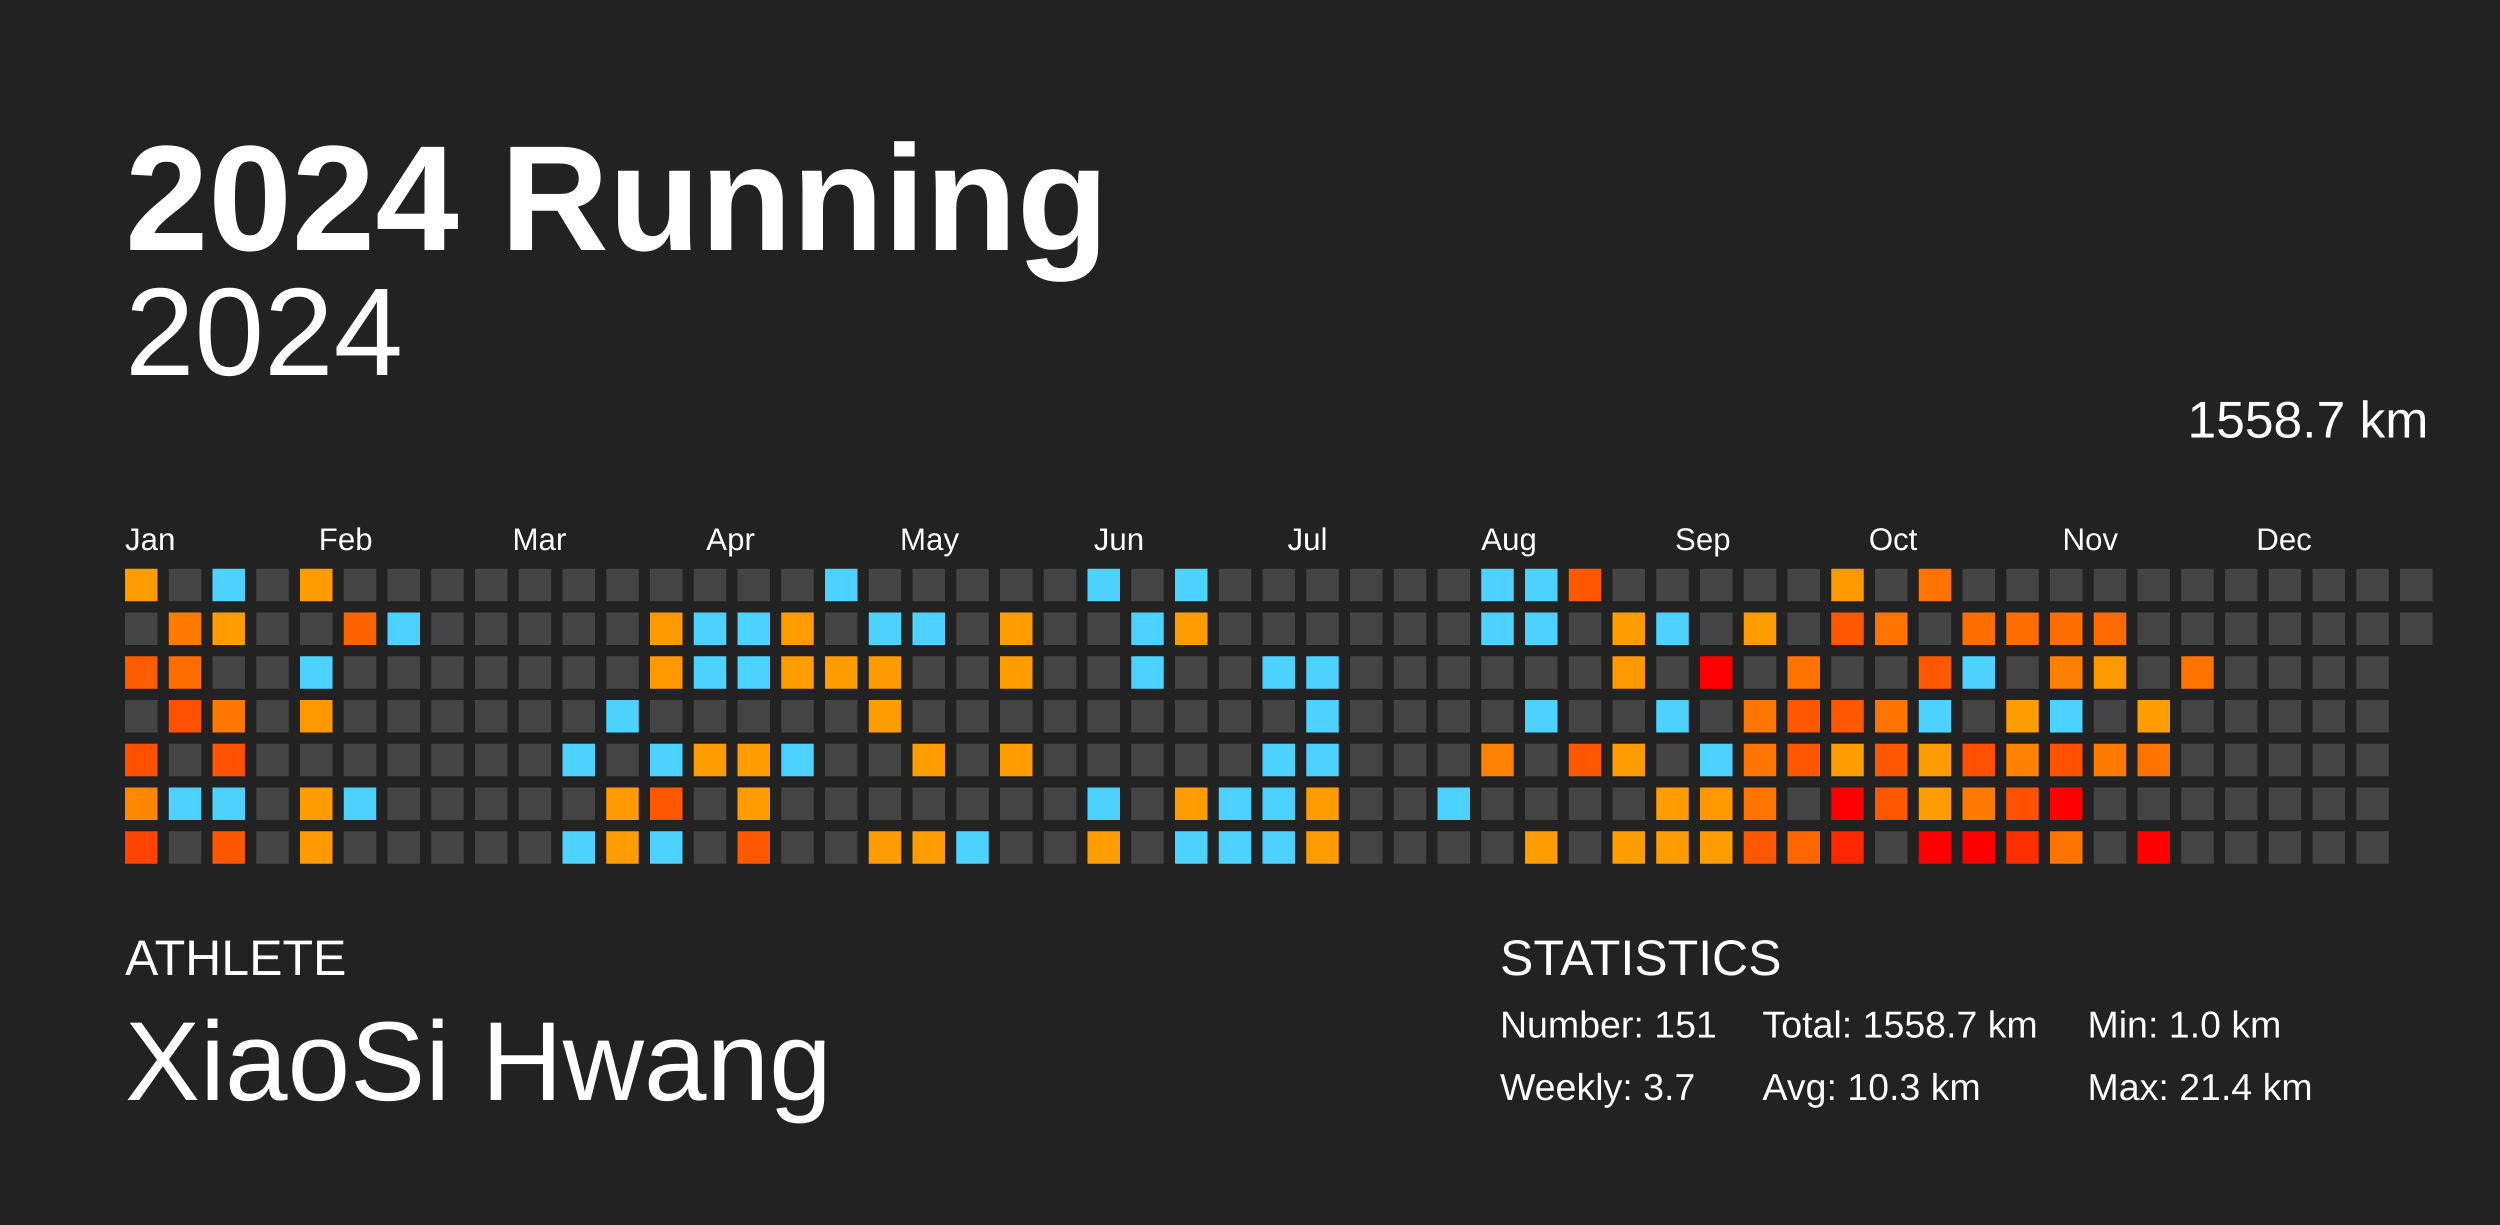
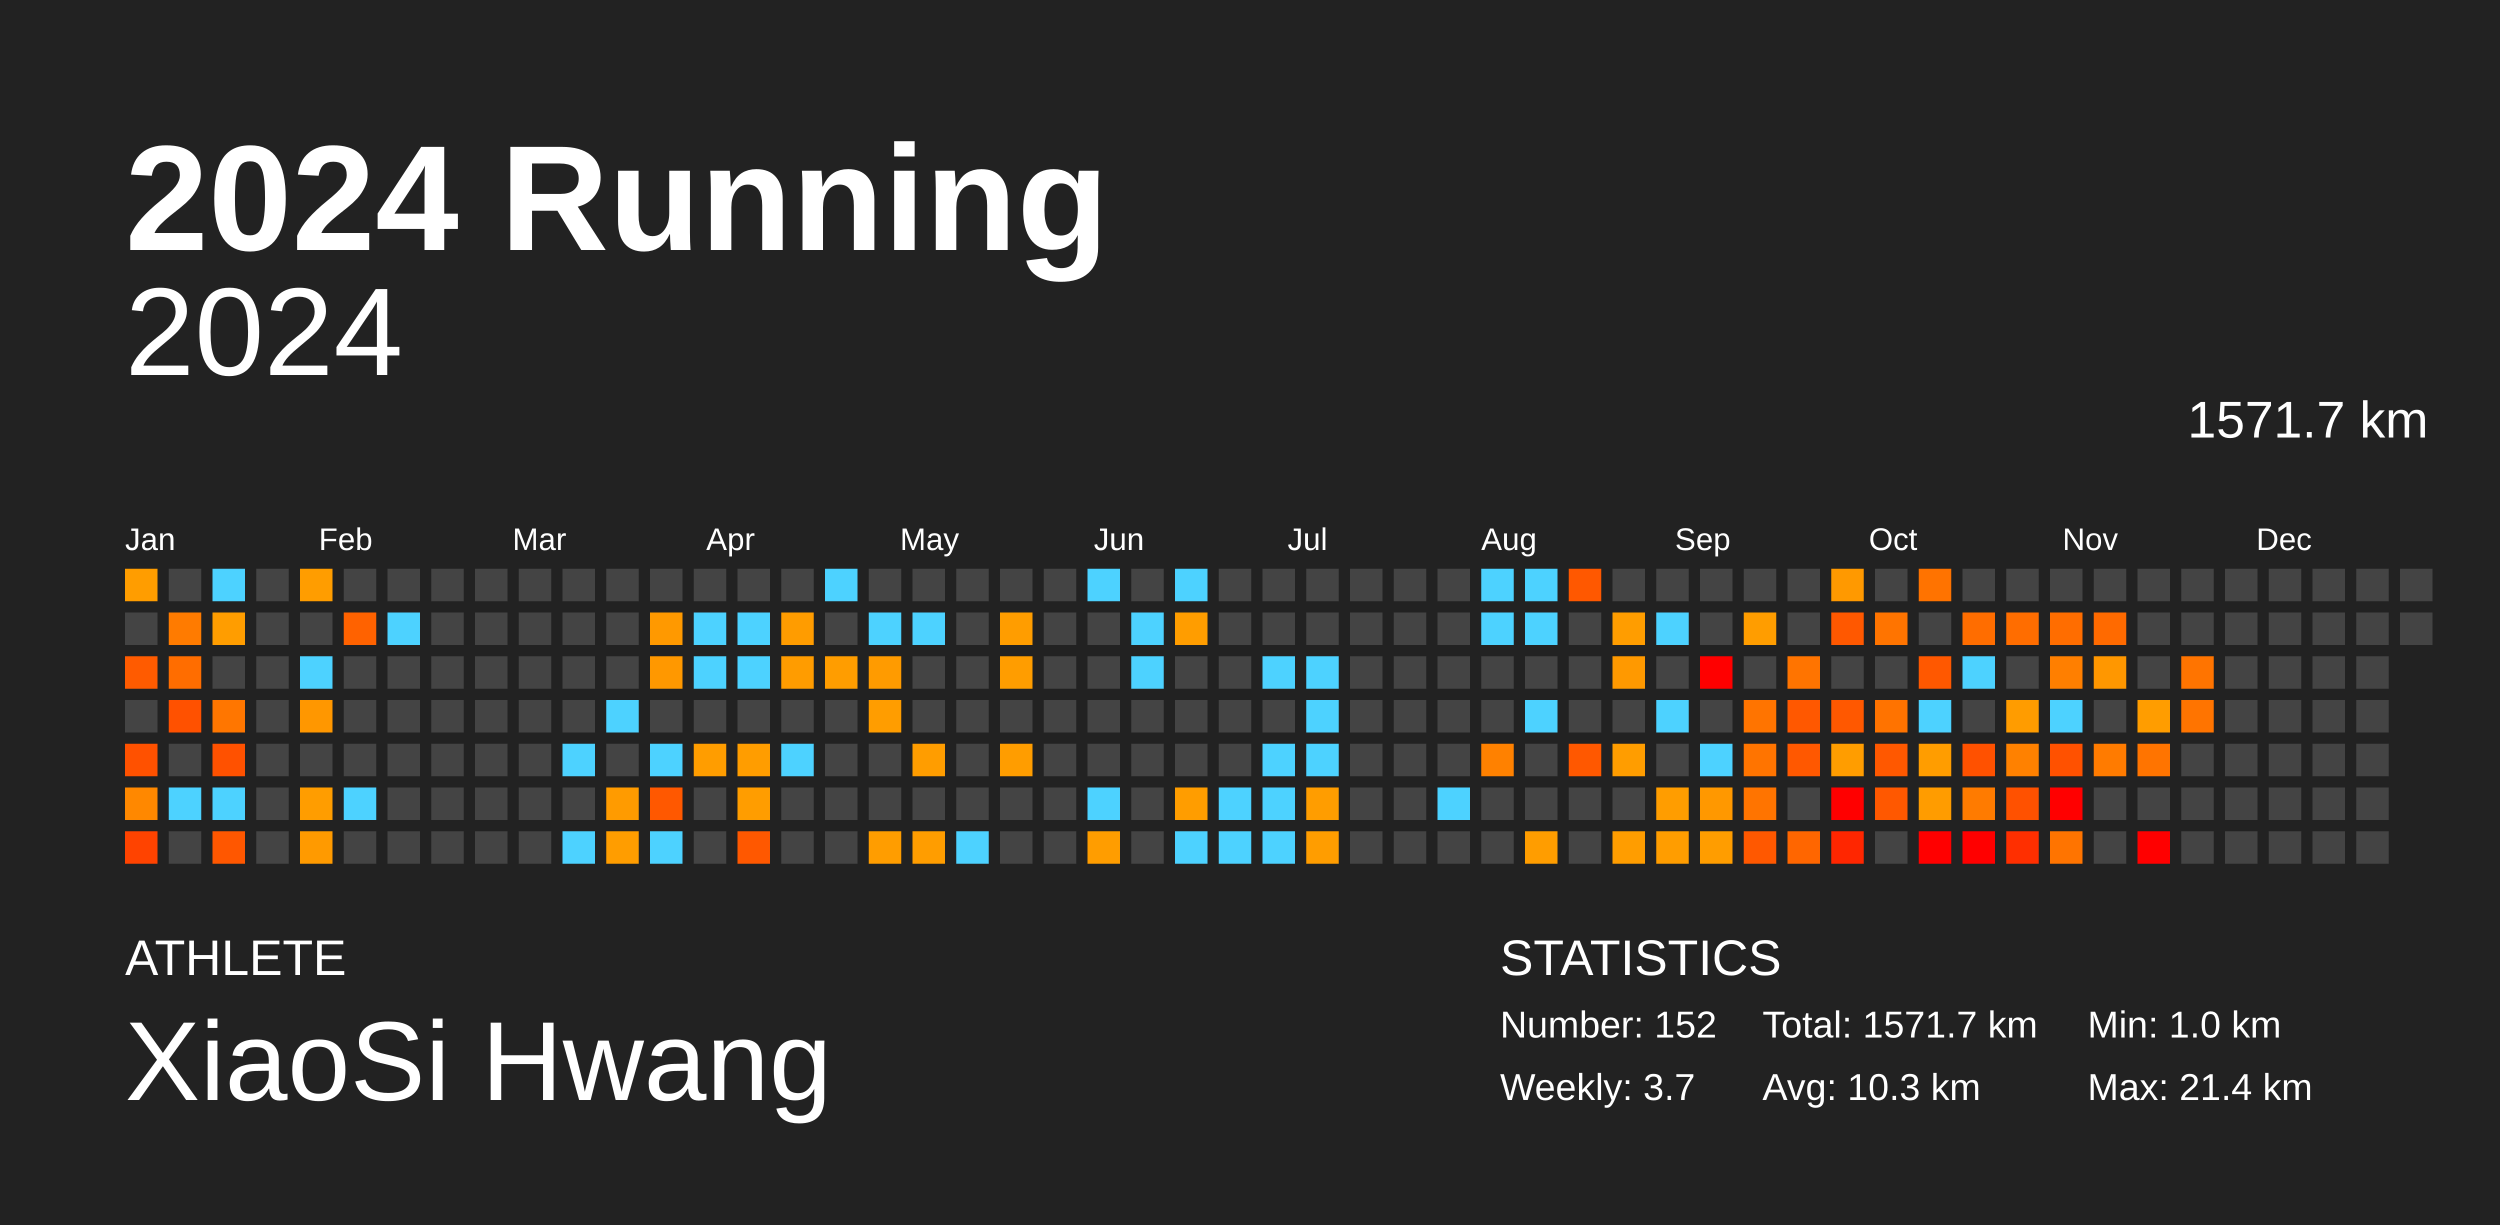
<svg xmlns="http://www.w3.org/2000/svg" baseProfile="full" height="98mm" version="1.1" viewBox="0,0,200,98" width="200mm">
  <defs />
  <rect fill="#222222" height="98" width="200" x="0" y="0" />
  <text fill="#FFFFFF" style="font-size:12px; font-family:Arial; font-weight:bold;" x="10" y="20">2024 Running</text>
  <text fill="#FFFFFF" style="font-size:4px; font-family:Arial" x="10" y="78">ATHLETE</text>
  <text fill="#FFFFFF" style="font-size:9px; font-family:Arial" x="10" y="88">XiaoSi Hwang</text>
  <text fill="#FFFFFF" style="font-size:4px; font-family:Arial" x="120" y="78">STATISTICS</text>
-   <text fill="#FFFFFF" style="font-size:3px; font-family:Arial" x="120" y="83">Number: 151</text>
+   <text fill="#FFFFFF" style="font-size:3px; font-family:Arial" x="120" y="83">Number: 152</text>
  <text fill="#FFFFFF" style="font-size:3px; font-family:Arial" x="120" y="88">Weekly: 3.7</text>
-   <text fill="#FFFFFF" style="font-size:3px; font-family:Arial" x="141" y="83">Total: 1558.7 km</text>
+   <text fill="#FFFFFF" style="font-size:3px; font-family:Arial" x="141" y="83">Total: 1571.7 km</text>
  <text fill="#FFFFFF" style="font-size:3px; font-family:Arial" x="141" y="88">Avg: 10.3 km</text>
  <text fill="#FFFFFF" style="font-size:3px; font-family:Arial" x="167" y="83">Min: 1.0 km</text>
  <text fill="#FFFFFF" style="font-size:3px; font-family:Arial" x="167" y="88">Max: 21.4 km</text>
  <text alignment-baseline="hanging" fill="#FFFFFF" style="font-size:10.0px; font-family:Arial;" x="10" y="30">2024</text>
-   <text alignment-baseline="hanging" fill="#FFFFFF" style="font-size:4.125px; font-family:Arial;" x="175" y="35">1558.7 km</text>
+   <text alignment-baseline="hanging" fill="#FFFFFF" style="font-size:4.125px; font-family:Arial;" x="175" y="35">1571.7 km</text>
  <text fill="#FFFFFF" style="font-size:2.5px; font-family:Arial" x="10.0" y="44">Jan</text>
  <text fill="#FFFFFF" style="font-size:2.5px; font-family:Arial" x="25.5" y="44">Feb</text>
  <text fill="#FFFFFF" style="font-size:2.5px; font-family:Arial" x="41.0" y="44">Mar</text>
  <text fill="#FFFFFF" style="font-size:2.5px; font-family:Arial" x="56.5" y="44">Apr</text>
  <text fill="#FFFFFF" style="font-size:2.5px; font-family:Arial" x="72.0" y="44">May</text>
  <text fill="#FFFFFF" style="font-size:2.5px; font-family:Arial" x="87.5" y="44">Jun</text>
  <text fill="#FFFFFF" style="font-size:2.5px; font-family:Arial" x="103.0" y="44">Jul</text>
  <text fill="#FFFFFF" style="font-size:2.5px; font-family:Arial" x="118.5" y="44">Aug</text>
  <text fill="#FFFFFF" style="font-size:2.5px; font-family:Arial" x="134.0" y="44">Sep</text>
  <text fill="#FFFFFF" style="font-size:2.5px; font-family:Arial" x="149.5" y="44">Oct</text>
  <text fill="#FFFFFF" style="font-size:2.5px; font-family:Arial" x="165.0" y="44">Nov</text>
  <text fill="#FFFFFF" style="font-size:2.5px; font-family:Arial" x="180.5" y="44">Dec</text>
  <rect fill="#ff9d00" height="2.6" width="2.6" x="10.0" y="45.5" />
  <rect fill="#444444" height="2.6" width="2.6" x="10.0" y="49.0" />
  <rect fill="#ff5b00" height="2.6" width="2.6" x="10.0" y="52.5" />
  <rect fill="#444444" height="2.6" width="2.6" x="10.0" y="56.0" />
  <rect fill="#ff5100" height="2.6" width="2.6" x="10.0" y="59.5" />
  <rect fill="#ff8800" height="2.6" width="2.6" x="10.0" y="63.0" />
  <rect fill="#ff4300" height="2.6" width="2.6" x="10.0" y="66.5" />
  <rect fill="#444444" height="2.6" width="2.6" x="13.5" y="45.5" />
  <rect fill="#ff7b00" height="2.6" width="2.6" x="13.5" y="49.0" />
  <rect fill="#ff6d00" height="2.6" width="2.6" x="13.5" y="52.5" />
  <rect fill="#ff5100" height="2.6" width="2.6" x="13.5" y="56.0" />
  <rect fill="#444444" height="2.6" width="2.6" x="13.5" y="59.5" />
  <rect fill="#4dd2ff" height="2.6" width="2.6" x="13.5" y="63.0" />
  <rect fill="#444444" height="2.6" width="2.6" x="13.5" y="66.5" />
  <rect fill="#4dd2ff" height="2.6" width="2.6" x="17.0" y="45.5" />
  <rect fill="#ff9d00" height="2.6" width="2.6" x="17.0" y="49.0" />
  <rect fill="#444444" height="2.6" width="2.6" x="17.0" y="52.5" />
  <rect fill="#ff7600" height="2.6" width="2.6" x="17.0" y="56.0" />
  <rect fill="#ff5100" height="2.6" width="2.6" x="17.0" y="59.5" />
  <rect fill="#4dd2ff" height="2.6" width="2.6" x="17.0" y="63.0" />
  <rect fill="#ff5700" height="2.6" width="2.6" x="17.0" y="66.5" />
  <rect fill="#444444" height="2.6" width="2.6" x="20.5" y="45.5" />
  <rect fill="#444444" height="2.6" width="2.6" x="20.5" y="49.0" />
  <rect fill="#444444" height="2.6" width="2.6" x="20.5" y="52.5" />
  <rect fill="#444444" height="2.6" width="2.6" x="20.5" y="56.0" />
  <rect fill="#444444" height="2.6" width="2.6" x="20.5" y="59.5" />
  <rect fill="#444444" height="2.6" width="2.6" x="20.5" y="63.0" />
  <rect fill="#444444" height="2.6" width="2.6" x="20.5" y="66.5" />
  <rect fill="#ff9d00" height="2.6" width="2.6" x="24.0" y="45.5" />
  <rect fill="#444444" height="2.6" width="2.6" x="24.0" y="49.0" />
  <rect fill="#4dd2ff" height="2.6" width="2.6" x="24.0" y="52.5" />
  <rect fill="#ff9700" height="2.6" width="2.6" x="24.0" y="56.0" />
  <rect fill="#444444" height="2.6" width="2.6" x="24.0" y="59.5" />
  <rect fill="#ff9d00" height="2.6" width="2.6" x="24.0" y="63.0" />
  <rect fill="#ff9a00" height="2.6" width="2.6" x="24.0" y="66.5" />
  <rect fill="#444444" height="2.6" width="2.6" x="27.5" y="45.5" />
  <rect fill="#ff6200" height="2.6" width="2.6" x="27.5" y="49.0" />
  <rect fill="#444444" height="2.6" width="2.6" x="27.5" y="52.5" />
  <rect fill="#444444" height="2.6" width="2.6" x="27.5" y="56.0" />
  <rect fill="#444444" height="2.6" width="2.6" x="27.5" y="59.5" />
  <rect fill="#4dd2ff" height="2.6" width="2.6" x="27.5" y="63.0" />
  <rect fill="#444444" height="2.6" width="2.6" x="27.5" y="66.5" />
  <rect fill="#444444" height="2.6" width="2.6" x="31.0" y="45.5" />
  <rect fill="#4dd2ff" height="2.6" width="2.6" x="31.0" y="49.0" />
  <rect fill="#444444" height="2.6" width="2.6" x="31.0" y="52.5" />
  <rect fill="#444444" height="2.6" width="2.6" x="31.0" y="56.0" />
  <rect fill="#444444" height="2.6" width="2.6" x="31.0" y="59.5" />
  <rect fill="#444444" height="2.6" width="2.6" x="31.0" y="63.0" />
  <rect fill="#444444" height="2.6" width="2.6" x="31.0" y="66.5" />
  <rect fill="#444444" height="2.6" width="2.6" x="34.5" y="45.5" />
  <rect fill="#444444" height="2.6" width="2.6" x="34.5" y="49.0" />
  <rect fill="#444444" height="2.6" width="2.6" x="34.5" y="52.5" />
  <rect fill="#444444" height="2.6" width="2.6" x="34.5" y="56.0" />
  <rect fill="#444444" height="2.6" width="2.6" x="34.5" y="59.5" />
  <rect fill="#444444" height="2.6" width="2.6" x="34.5" y="63.0" />
  <rect fill="#444444" height="2.6" width="2.6" x="34.5" y="66.5" />
  <rect fill="#444444" height="2.6" width="2.6" x="38.0" y="45.5" />
  <rect fill="#444444" height="2.6" width="2.6" x="38.0" y="49.0" />
  <rect fill="#444444" height="2.6" width="2.6" x="38.0" y="52.5" />
  <rect fill="#444444" height="2.6" width="2.6" x="38.0" y="56.0" />
  <rect fill="#444444" height="2.6" width="2.6" x="38.0" y="59.5" />
  <rect fill="#444444" height="2.6" width="2.6" x="38.0" y="63.0" />
  <rect fill="#444444" height="2.6" width="2.6" x="38.0" y="66.5" />
  <rect fill="#444444" height="2.6" width="2.6" x="41.5" y="45.5" />
  <rect fill="#444444" height="2.6" width="2.6" x="41.5" y="49.0" />
  <rect fill="#444444" height="2.6" width="2.6" x="41.5" y="52.5" />
  <rect fill="#444444" height="2.6" width="2.6" x="41.5" y="56.0" />
  <rect fill="#444444" height="2.6" width="2.6" x="41.5" y="59.5" />
  <rect fill="#444444" height="2.6" width="2.6" x="41.5" y="63.0" />
  <rect fill="#444444" height="2.6" width="2.6" x="41.5" y="66.5" />
  <rect fill="#444444" height="2.6" width="2.6" x="45.0" y="45.5" />
  <rect fill="#444444" height="2.6" width="2.6" x="45.0" y="49.0" />
  <rect fill="#444444" height="2.6" width="2.6" x="45.0" y="52.5" />
  <rect fill="#444444" height="2.6" width="2.6" x="45.0" y="56.0" />
  <rect fill="#4dd2ff" height="2.6" width="2.6" x="45.0" y="59.5" />
  <rect fill="#444444" height="2.6" width="2.6" x="45.0" y="63.0" />
  <rect fill="#4dd2ff" height="2.6" width="2.6" x="45.0" y="66.5" />
  <rect fill="#444444" height="2.6" width="2.6" x="48.5" y="45.5" />
  <rect fill="#444444" height="2.6" width="2.6" x="48.5" y="49.0" />
  <rect fill="#444444" height="2.6" width="2.6" x="48.5" y="52.5" />
  <rect fill="#4dd2ff" height="2.6" width="2.6" x="48.5" y="56.0" />
  <rect fill="#444444" height="2.6" width="2.6" x="48.5" y="59.5" />
  <rect fill="#ff9b00" height="2.6" width="2.6" x="48.5" y="63.0" />
  <rect fill="#ff9d00" height="2.6" width="2.6" x="48.5" y="66.5" />
  <rect fill="#444444" height="2.6" width="2.6" x="52.0" y="45.5" />
  <rect fill="#ff9900" height="2.6" width="2.6" x="52.0" y="49.0" />
  <rect fill="#ff9800" height="2.6" width="2.6" x="52.0" y="52.5" />
  <rect fill="#444444" height="2.6" width="2.6" x="52.0" y="56.0" />
  <rect fill="#4dd2ff" height="2.6" width="2.6" x="52.0" y="59.5" />
  <rect fill="#ff5800" height="2.6" width="2.6" x="52.0" y="63.0" />
  <rect fill="#4dd2ff" height="2.6" width="2.6" x="52.0" y="66.5" />
  <rect fill="#444444" height="2.6" width="2.6" x="55.5" y="45.5" />
  <rect fill="#4dd2ff" height="2.6" width="2.6" x="55.5" y="49.0" />
  <rect fill="#4dd2ff" height="2.6" width="2.6" x="55.5" y="52.5" />
  <rect fill="#444444" height="2.6" width="2.6" x="55.5" y="56.0" />
  <rect fill="#ff9d00" height="2.6" width="2.6" x="55.5" y="59.5" />
  <rect fill="#444444" height="2.6" width="2.6" x="55.5" y="63.0" />
  <rect fill="#444444" height="2.6" width="2.6" x="55.5" y="66.5" />
  <rect fill="#444444" height="2.6" width="2.6" x="59.0" y="45.5" />
  <rect fill="#4dd2ff" height="2.6" width="2.6" x="59.0" y="49.0" />
  <rect fill="#4dd2ff" height="2.6" width="2.6" x="59.0" y="52.5" />
  <rect fill="#444444" height="2.6" width="2.6" x="59.0" y="56.0" />
  <rect fill="#ff9d00" height="2.6" width="2.6" x="59.0" y="59.5" />
  <rect fill="#ff9d00" height="2.6" width="2.6" x="59.0" y="63.0" />
  <rect fill="#ff5800" height="2.6" width="2.6" x="59.0" y="66.5" />
  <rect fill="#444444" height="2.6" width="2.6" x="62.5" y="45.5" />
  <rect fill="#ff9c00" height="2.6" width="2.6" x="62.5" y="49.0" />
  <rect fill="#ff9c00" height="2.6" width="2.6" x="62.5" y="52.5" />
  <rect fill="#444444" height="2.6" width="2.6" x="62.5" y="56.0" />
  <rect fill="#4dd2ff" height="2.6" width="2.6" x="62.5" y="59.5" />
  <rect fill="#444444" height="2.6" width="2.6" x="62.5" y="63.0" />
  <rect fill="#444444" height="2.6" width="2.6" x="62.5" y="66.5" />
  <rect fill="#4dd2ff" height="2.6" width="2.6" x="66.0" y="45.5" />
  <rect fill="#444444" height="2.6" width="2.6" x="66.0" y="49.0" />
  <rect fill="#ff9d00" height="2.6" width="2.6" x="66.0" y="52.5" />
  <rect fill="#444444" height="2.6" width="2.6" x="66.0" y="56.0" />
  <rect fill="#444444" height="2.6" width="2.6" x="66.0" y="59.5" />
  <rect fill="#444444" height="2.6" width="2.6" x="66.0" y="63.0" />
  <rect fill="#444444" height="2.6" width="2.6" x="66.0" y="66.5" />
  <rect fill="#444444" height="2.6" width="2.6" x="69.5" y="45.5" />
  <rect fill="#4dd2ff" height="2.6" width="2.6" x="69.5" y="49.0" />
  <rect fill="#ff9b00" height="2.6" width="2.6" x="69.5" y="52.5" />
  <rect fill="#ff9d00" height="2.6" width="2.6" x="69.5" y="56.0" />
  <rect fill="#444444" height="2.6" width="2.6" x="69.5" y="59.5" />
  <rect fill="#444444" height="2.6" width="2.6" x="69.5" y="63.0" />
  <rect fill="#ff9d00" height="2.6" width="2.6" x="69.5" y="66.5" />
  <rect fill="#444444" height="2.6" width="2.6" x="73.0" y="45.5" />
  <rect fill="#4dd2ff" height="2.6" width="2.6" x="73.0" y="49.0" />
  <rect fill="#444444" height="2.6" width="2.6" x="73.0" y="52.5" />
  <rect fill="#444444" height="2.6" width="2.6" x="73.0" y="56.0" />
  <rect fill="#ff9d00" height="2.6" width="2.6" x="73.0" y="59.5" />
  <rect fill="#444444" height="2.6" width="2.6" x="73.0" y="63.0" />
  <rect fill="#ff9d00" height="2.6" width="2.6" x="73.0" y="66.5" />
  <rect fill="#444444" height="2.6" width="2.6" x="76.5" y="45.5" />
  <rect fill="#444444" height="2.6" width="2.6" x="76.5" y="49.0" />
  <rect fill="#444444" height="2.6" width="2.6" x="76.5" y="52.5" />
  <rect fill="#444444" height="2.6" width="2.6" x="76.5" y="56.0" />
  <rect fill="#444444" height="2.6" width="2.6" x="76.5" y="59.5" />
  <rect fill="#444444" height="2.6" width="2.6" x="76.5" y="63.0" />
  <rect fill="#4dd2ff" height="2.6" width="2.6" x="76.5" y="66.5" />
  <rect fill="#444444" height="2.6" width="2.6" x="80.0" y="45.5" />
  <rect fill="#ff9d00" height="2.6" width="2.6" x="80.0" y="49.0" />
  <rect fill="#ff9d00" height="2.6" width="2.6" x="80.0" y="52.5" />
  <rect fill="#444444" height="2.6" width="2.6" x="80.0" y="56.0" />
  <rect fill="#ff9d00" height="2.6" width="2.6" x="80.0" y="59.5" />
  <rect fill="#444444" height="2.6" width="2.6" x="80.0" y="63.0" />
  <rect fill="#444444" height="2.6" width="2.6" x="80.0" y="66.5" />
  <rect fill="#444444" height="2.6" width="2.6" x="83.5" y="45.5" />
  <rect fill="#444444" height="2.6" width="2.6" x="83.5" y="49.0" />
  <rect fill="#444444" height="2.6" width="2.6" x="83.5" y="52.5" />
  <rect fill="#444444" height="2.6" width="2.6" x="83.5" y="56.0" />
  <rect fill="#444444" height="2.6" width="2.6" x="83.5" y="59.5" />
  <rect fill="#444444" height="2.6" width="2.6" x="83.5" y="63.0" />
  <rect fill="#444444" height="2.6" width="2.6" x="83.5" y="66.5" />
  <rect fill="#4dd2ff" height="2.6" width="2.6" x="87.0" y="45.5" />
  <rect fill="#444444" height="2.6" width="2.6" x="87.0" y="49.0" />
  <rect fill="#444444" height="2.6" width="2.6" x="87.0" y="52.5" />
  <rect fill="#444444" height="2.6" width="2.6" x="87.0" y="56.0" />
  <rect fill="#444444" height="2.6" width="2.6" x="87.0" y="59.5" />
  <rect fill="#4dd2ff" height="2.6" width="2.6" x="87.0" y="63.0" />
  <rect fill="#ff9d00" height="2.6" width="2.6" x="87.0" y="66.5" />
  <rect fill="#444444" height="2.6" width="2.6" x="90.5" y="45.5" />
  <rect fill="#4dd2ff" height="2.6" width="2.6" x="90.5" y="49.0" />
  <rect fill="#4dd2ff" height="2.6" width="2.6" x="90.5" y="52.5" />
  <rect fill="#444444" height="2.6" width="2.6" x="90.5" y="56.0" />
  <rect fill="#444444" height="2.6" width="2.6" x="90.5" y="59.5" />
  <rect fill="#444444" height="2.6" width="2.6" x="90.5" y="63.0" />
  <rect fill="#444444" height="2.6" width="2.6" x="90.5" y="66.5" />
  <rect fill="#4dd2ff" height="2.6" width="2.6" x="94.0" y="45.5" />
  <rect fill="#ff9d00" height="2.6" width="2.6" x="94.0" y="49.0" />
  <rect fill="#444444" height="2.6" width="2.6" x="94.0" y="52.5" />
  <rect fill="#444444" height="2.6" width="2.6" x="94.0" y="56.0" />
  <rect fill="#444444" height="2.6" width="2.6" x="94.0" y="59.5" />
  <rect fill="#ff9d00" height="2.6" width="2.6" x="94.0" y="63.0" />
  <rect fill="#4dd2ff" height="2.6" width="2.6" x="94.0" y="66.5" />
  <rect fill="#444444" height="2.6" width="2.6" x="97.5" y="45.5" />
  <rect fill="#444444" height="2.6" width="2.6" x="97.5" y="49.0" />
  <rect fill="#444444" height="2.6" width="2.6" x="97.5" y="52.5" />
  <rect fill="#444444" height="2.6" width="2.6" x="97.5" y="56.0" />
  <rect fill="#444444" height="2.6" width="2.6" x="97.5" y="59.5" />
  <rect fill="#4dd2ff" height="2.6" width="2.6" x="97.5" y="63.0" />
  <rect fill="#4dd2ff" height="2.6" width="2.6" x="97.5" y="66.5" />
  <rect fill="#444444" height="2.6" width="2.6" x="101.0" y="45.5" />
  <rect fill="#444444" height="2.6" width="2.6" x="101.0" y="49.0" />
  <rect fill="#4dd2ff" height="2.6" width="2.6" x="101.0" y="52.5" />
  <rect fill="#444444" height="2.6" width="2.6" x="101.0" y="56.0" />
  <rect fill="#4dd2ff" height="2.6" width="2.6" x="101.0" y="59.5" />
  <rect fill="#4dd2ff" height="2.6" width="2.6" x="101.0" y="63.0" />
  <rect fill="#4dd2ff" height="2.6" width="2.6" x="101.0" y="66.5" />
  <rect fill="#444444" height="2.6" width="2.6" x="104.5" y="45.5" />
  <rect fill="#444444" height="2.6" width="2.6" x="104.5" y="49.0" />
  <rect fill="#4dd2ff" height="2.6" width="2.6" x="104.5" y="52.5" />
  <rect fill="#4dd2ff" height="2.6" width="2.6" x="104.5" y="56.0" />
  <rect fill="#4dd2ff" height="2.6" width="2.6" x="104.5" y="59.5" />
  <rect fill="#ff9d00" height="2.6" width="2.6" x="104.5" y="63.0" />
  <rect fill="#ff9d00" height="2.6" width="2.6" x="104.5" y="66.5" />
  <rect fill="#444444" height="2.6" width="2.6" x="108.0" y="45.5" />
  <rect fill="#444444" height="2.6" width="2.6" x="108.0" y="49.0" />
  <rect fill="#444444" height="2.6" width="2.6" x="108.0" y="52.5" />
  <rect fill="#444444" height="2.6" width="2.6" x="108.0" y="56.0" />
  <rect fill="#444444" height="2.6" width="2.6" x="108.0" y="59.5" />
  <rect fill="#444444" height="2.6" width="2.6" x="108.0" y="63.0" />
  <rect fill="#444444" height="2.6" width="2.6" x="108.0" y="66.5" />
  <rect fill="#444444" height="2.6" width="2.6" x="111.5" y="45.5" />
  <rect fill="#444444" height="2.6" width="2.6" x="111.5" y="49.0" />
  <rect fill="#444444" height="2.6" width="2.6" x="111.5" y="52.5" />
  <rect fill="#444444" height="2.6" width="2.6" x="111.5" y="56.0" />
  <rect fill="#444444" height="2.6" width="2.6" x="111.5" y="59.5" />
  <rect fill="#444444" height="2.6" width="2.6" x="111.5" y="63.0" />
  <rect fill="#444444" height="2.6" width="2.6" x="111.5" y="66.5" />
  <rect fill="#444444" height="2.6" width="2.6" x="115.0" y="45.5" />
  <rect fill="#444444" height="2.6" width="2.6" x="115.0" y="49.0" />
  <rect fill="#444444" height="2.6" width="2.6" x="115.0" y="52.5" />
  <rect fill="#444444" height="2.6" width="2.6" x="115.0" y="56.0" />
  <rect fill="#444444" height="2.6" width="2.6" x="115.0" y="59.5" />
  <rect fill="#4dd2ff" height="2.6" width="2.6" x="115.0" y="63.0" />
  <rect fill="#444444" height="2.6" width="2.6" x="115.0" y="66.5" />
  <rect fill="#4dd2ff" height="2.6" width="2.6" x="118.5" y="45.5" />
  <rect fill="#4dd2ff" height="2.6" width="2.6" x="118.5" y="49.0" />
  <rect fill="#444444" height="2.6" width="2.6" x="118.5" y="52.5" />
  <rect fill="#444444" height="2.6" width="2.6" x="118.5" y="56.0" />
  <rect fill="#ff8100" height="2.6" width="2.6" x="118.5" y="59.5" />
  <rect fill="#444444" height="2.6" width="2.6" x="118.5" y="63.0" />
  <rect fill="#444444" height="2.6" width="2.6" x="118.5" y="66.5" />
  <rect fill="#4dd2ff" height="2.6" width="2.6" x="122.0" y="45.5" />
  <rect fill="#4dd2ff" height="2.6" width="2.6" x="122.0" y="49.0" />
  <rect fill="#444444" height="2.6" width="2.6" x="122.0" y="52.5" />
  <rect fill="#4dd2ff" height="2.6" width="2.6" x="122.0" y="56.0" />
  <rect fill="#444444" height="2.6" width="2.6" x="122.0" y="59.5" />
  <rect fill="#444444" height="2.6" width="2.6" x="122.0" y="63.0" />
  <rect fill="#ff9d00" height="2.6" width="2.6" x="122.0" y="66.5" />
  <rect fill="#ff5800" height="2.6" width="2.6" x="125.5" y="45.5" />
  <rect fill="#444444" height="2.6" width="2.6" x="125.5" y="49.0" />
  <rect fill="#444444" height="2.6" width="2.6" x="125.5" y="52.5" />
  <rect fill="#444444" height="2.6" width="2.6" x="125.5" y="56.0" />
  <rect fill="#ff5800" height="2.6" width="2.6" x="125.5" y="59.5" />
  <rect fill="#444444" height="2.6" width="2.6" x="125.5" y="63.0" />
  <rect fill="#444444" height="2.6" width="2.6" x="125.5" y="66.5" />
  <rect fill="#444444" height="2.6" width="2.6" x="129.0" y="45.5" />
  <rect fill="#ff9d00" height="2.6" width="2.6" x="129.0" y="49.0" />
  <rect fill="#ff9900" height="2.6" width="2.6" x="129.0" y="52.5" />
  <rect fill="#444444" height="2.6" width="2.6" x="129.0" y="56.0" />
  <rect fill="#ff9d00" height="2.6" width="2.6" x="129.0" y="59.5" />
  <rect fill="#444444" height="2.6" width="2.6" x="129.0" y="63.0" />
  <rect fill="#ff9d00" height="2.6" width="2.6" x="129.0" y="66.5" />
  <rect fill="#444444" height="2.6" width="2.6" x="132.5" y="45.5" />
  <rect fill="#4dd2ff" height="2.6" width="2.6" x="132.5" y="49.0" />
  <rect fill="#444444" height="2.6" width="2.6" x="132.5" y="52.5" />
  <rect fill="#4dd2ff" height="2.6" width="2.6" x="132.5" y="56.0" />
  <rect fill="#444444" height="2.6" width="2.6" x="132.5" y="59.5" />
  <rect fill="#ff9d00" height="2.6" width="2.6" x="132.5" y="63.0" />
  <rect fill="#ff9d00" height="2.6" width="2.6" x="132.5" y="66.5" />
  <rect fill="#444444" height="2.6" width="2.6" x="136.0" y="45.5" />
  <rect fill="#444444" height="2.6" width="2.6" x="136.0" y="49.0" />
  <rect fill="red" height="2.6" width="2.6" x="136.0" y="52.5" />
  <rect fill="#444444" height="2.6" width="2.6" x="136.0" y="56.0" />
  <rect fill="#4dd2ff" height="2.6" width="2.6" x="136.0" y="59.5" />
  <rect fill="#ff9800" height="2.6" width="2.6" x="136.0" y="63.0" />
  <rect fill="#ff9d00" height="2.6" width="2.6" x="136.0" y="66.5" />
  <rect fill="#444444" height="2.6" width="2.6" x="139.5" y="45.5" />
  <rect fill="#ff9d00" height="2.6" width="2.6" x="139.5" y="49.0" />
  <rect fill="#444444" height="2.6" width="2.6" x="139.5" y="52.5" />
  <rect fill="#ff7400" height="2.6" width="2.6" x="139.5" y="56.0" />
  <rect fill="#ff7400" height="2.6" width="2.6" x="139.5" y="59.5" />
  <rect fill="#ff7400" height="2.6" width="2.6" x="139.5" y="63.0" />
  <rect fill="#ff5800" height="2.6" width="2.6" x="139.5" y="66.5" />
  <rect fill="#444444" height="2.6" width="2.6" x="143.0" y="45.5" />
  <rect fill="#444444" height="2.6" width="2.6" x="143.0" y="49.0" />
  <rect fill="#ff7400" height="2.6" width="2.6" x="143.0" y="52.5" />
  <rect fill="#ff5800" height="2.6" width="2.6" x="143.0" y="56.0" />
  <rect fill="#ff5800" height="2.6" width="2.6" x="143.0" y="59.5" />
  <rect fill="#444444" height="2.6" width="2.6" x="143.0" y="63.0" />
  <rect fill="#ff6600" height="2.6" width="2.6" x="143.0" y="66.5" />
  <rect fill="#ff9900" height="2.6" width="2.6" x="146.5" y="45.5" />
  <rect fill="#ff5800" height="2.6" width="2.6" x="146.5" y="49.0" />
  <rect fill="#444444" height="2.6" width="2.6" x="146.5" y="52.5" />
  <rect fill="#ff5800" height="2.6" width="2.6" x="146.5" y="56.0" />
  <rect fill="#ff9d00" height="2.6" width="2.6" x="146.5" y="59.5" />
  <rect fill="red" height="2.6" width="2.6" x="146.5" y="63.0" />
  <rect fill="#ff2600" height="2.6" width="2.6" x="146.5" y="66.5" />
  <rect fill="#444444" height="2.6" width="2.6" x="150.0" y="45.5" />
  <rect fill="#ff7400" height="2.6" width="2.6" x="150.0" y="49.0" />
  <rect fill="#444444" height="2.6" width="2.6" x="150.0" y="52.5" />
  <rect fill="#ff7300" height="2.6" width="2.6" x="150.0" y="56.0" />
  <rect fill="#ff5800" height="2.6" width="2.6" x="150.0" y="59.5" />
  <rect fill="#ff5800" height="2.6" width="2.6" x="150.0" y="63.0" />
  <rect fill="#444444" height="2.6" width="2.6" x="150.0" y="66.5" />
  <rect fill="#ff7300" height="2.6" width="2.6" x="153.5" y="45.5" />
  <rect fill="#444444" height="2.6" width="2.6" x="153.5" y="49.0" />
  <rect fill="#ff5800" height="2.6" width="2.6" x="153.5" y="52.5" />
  <rect fill="#4dd2ff" height="2.6" width="2.6" x="153.5" y="56.0" />
  <rect fill="#ff9d00" height="2.6" width="2.6" x="153.5" y="59.5" />
  <rect fill="#ff9c00" height="2.6" width="2.6" x="153.5" y="63.0" />
  <rect fill="red" height="2.6" width="2.6" x="153.5" y="66.5" />
  <rect fill="#444444" height="2.6" width="2.6" x="157.0" y="45.5" />
  <rect fill="#ff6d00" height="2.6" width="2.6" x="157.0" y="49.0" />
  <rect fill="#4dd2ff" height="2.6" width="2.6" x="157.0" y="52.5" />
  <rect fill="#444444" height="2.6" width="2.6" x="157.0" y="56.0" />
  <rect fill="#ff5100" height="2.6" width="2.6" x="157.0" y="59.5" />
  <rect fill="#ff7b00" height="2.6" width="2.6" x="157.0" y="63.0" />
  <rect fill="red" height="2.6" width="2.6" x="157.0" y="66.5" />
  <rect fill="#444444" height="2.6" width="2.6" x="160.5" y="45.5" />
  <rect fill="#ff6d00" height="2.6" width="2.6" x="160.5" y="49.0" />
  <rect fill="#444444" height="2.6" width="2.6" x="160.5" y="52.5" />
  <rect fill="#ff9c00" height="2.6" width="2.6" x="160.5" y="56.0" />
  <rect fill="#ff8100" height="2.6" width="2.6" x="160.5" y="59.5" />
  <rect fill="#ff5100" height="2.6" width="2.6" x="160.5" y="63.0" />
  <rect fill="#ff2f00" height="2.6" width="2.6" x="160.5" y="66.5" />
  <rect fill="#444444" height="2.6" width="2.6" x="164.0" y="45.5" />
  <rect fill="#ff6d00" height="2.6" width="2.6" x="164.0" y="49.0" />
  <rect fill="#ff7f00" height="2.6" width="2.6" x="164.0" y="52.5" />
  <rect fill="#4dd2ff" height="2.6" width="2.6" x="164.0" y="56.0" />
  <rect fill="#ff5100" height="2.6" width="2.6" x="164.0" y="59.5" />
  <rect fill="red" height="2.6" width="2.6" x="164.0" y="63.0" />
  <rect fill="#ff7400" height="2.6" width="2.6" x="164.0" y="66.5" />
  <rect fill="#444444" height="2.6" width="2.6" x="167.5" y="45.5" />
  <rect fill="#ff6a00" height="2.6" width="2.6" x="167.5" y="49.0" />
  <rect fill="#ff9700" height="2.6" width="2.6" x="167.5" y="52.5" />
  <rect fill="#444444" height="2.6" width="2.6" x="167.5" y="56.0" />
  <rect fill="#ff7b00" height="2.6" width="2.6" x="167.5" y="59.5" />
  <rect fill="#444444" height="2.6" width="2.6" x="167.5" y="63.0" />
  <rect fill="#444444" height="2.6" width="2.6" x="167.5" y="66.5" />
  <rect fill="#444444" height="2.6" width="2.6" x="171.0" y="45.5" />
  <rect fill="#444444" height="2.6" width="2.6" x="171.0" y="49.0" />
  <rect fill="#444444" height="2.6" width="2.6" x="171.0" y="52.5" />
  <rect fill="#ff9d00" height="2.6" width="2.6" x="171.0" y="56.0" />
  <rect fill="#ff7400" height="2.6" width="2.6" x="171.0" y="59.5" />
  <rect fill="#444444" height="2.6" width="2.6" x="171.0" y="63.0" />
  <rect fill="red" height="2.6" width="2.6" x="171.0" y="66.5" />
  <rect fill="#444444" height="2.6" width="2.6" x="174.5" y="45.5" />
  <rect fill="#444444" height="2.6" width="2.6" x="174.5" y="49.0" />
  <rect fill="#ff7400" height="2.6" width="2.6" x="174.5" y="52.5" />
-   <rect fill="#444444" height="2.6" width="2.6" x="174.5" y="56.0" />
+   <rect fill="#ff7400" height="2.6" width="2.6" x="174.5" y="56.0" />
  <rect fill="#444444" height="2.6" width="2.6" x="174.5" y="59.5" />
  <rect fill="#444444" height="2.6" width="2.6" x="174.5" y="63.0" />
  <rect fill="#444444" height="2.6" width="2.6" x="174.5" y="66.5" />
  <rect fill="#444444" height="2.6" width="2.6" x="178.0" y="45.5" />
  <rect fill="#444444" height="2.6" width="2.6" x="178.0" y="49.0" />
  <rect fill="#444444" height="2.6" width="2.6" x="178.0" y="52.5" />
  <rect fill="#444444" height="2.6" width="2.6" x="178.0" y="56.0" />
  <rect fill="#444444" height="2.6" width="2.6" x="178.0" y="59.5" />
  <rect fill="#444444" height="2.6" width="2.6" x="178.0" y="63.0" />
  <rect fill="#444444" height="2.6" width="2.6" x="178.0" y="66.5" />
  <rect fill="#444444" height="2.6" width="2.6" x="181.5" y="45.5" />
  <rect fill="#444444" height="2.6" width="2.6" x="181.5" y="49.0" />
  <rect fill="#444444" height="2.6" width="2.6" x="181.5" y="52.5" />
  <rect fill="#444444" height="2.6" width="2.6" x="181.5" y="56.0" />
  <rect fill="#444444" height="2.6" width="2.6" x="181.5" y="59.5" />
  <rect fill="#444444" height="2.6" width="2.6" x="181.5" y="63.0" />
  <rect fill="#444444" height="2.6" width="2.6" x="181.5" y="66.5" />
  <rect fill="#444444" height="2.6" width="2.6" x="185.0" y="45.5" />
  <rect fill="#444444" height="2.6" width="2.6" x="185.0" y="49.0" />
  <rect fill="#444444" height="2.6" width="2.6" x="185.0" y="52.5" />
  <rect fill="#444444" height="2.6" width="2.6" x="185.0" y="56.0" />
  <rect fill="#444444" height="2.6" width="2.6" x="185.0" y="59.5" />
  <rect fill="#444444" height="2.6" width="2.6" x="185.0" y="63.0" />
  <rect fill="#444444" height="2.6" width="2.6" x="185.0" y="66.5" />
  <rect fill="#444444" height="2.6" width="2.6" x="188.5" y="45.5" />
  <rect fill="#444444" height="2.6" width="2.6" x="188.5" y="49.0" />
  <rect fill="#444444" height="2.6" width="2.6" x="188.5" y="52.5" />
  <rect fill="#444444" height="2.6" width="2.6" x="188.5" y="56.0" />
  <rect fill="#444444" height="2.6" width="2.6" x="188.5" y="59.5" />
  <rect fill="#444444" height="2.6" width="2.6" x="188.5" y="63.0" />
  <rect fill="#444444" height="2.6" width="2.6" x="188.5" y="66.5" />
  <rect fill="#444444" height="2.6" width="2.6" x="192.0" y="45.5" />
  <rect fill="#444444" height="2.6" width="2.6" x="192.0" y="49.0" />
</svg>
